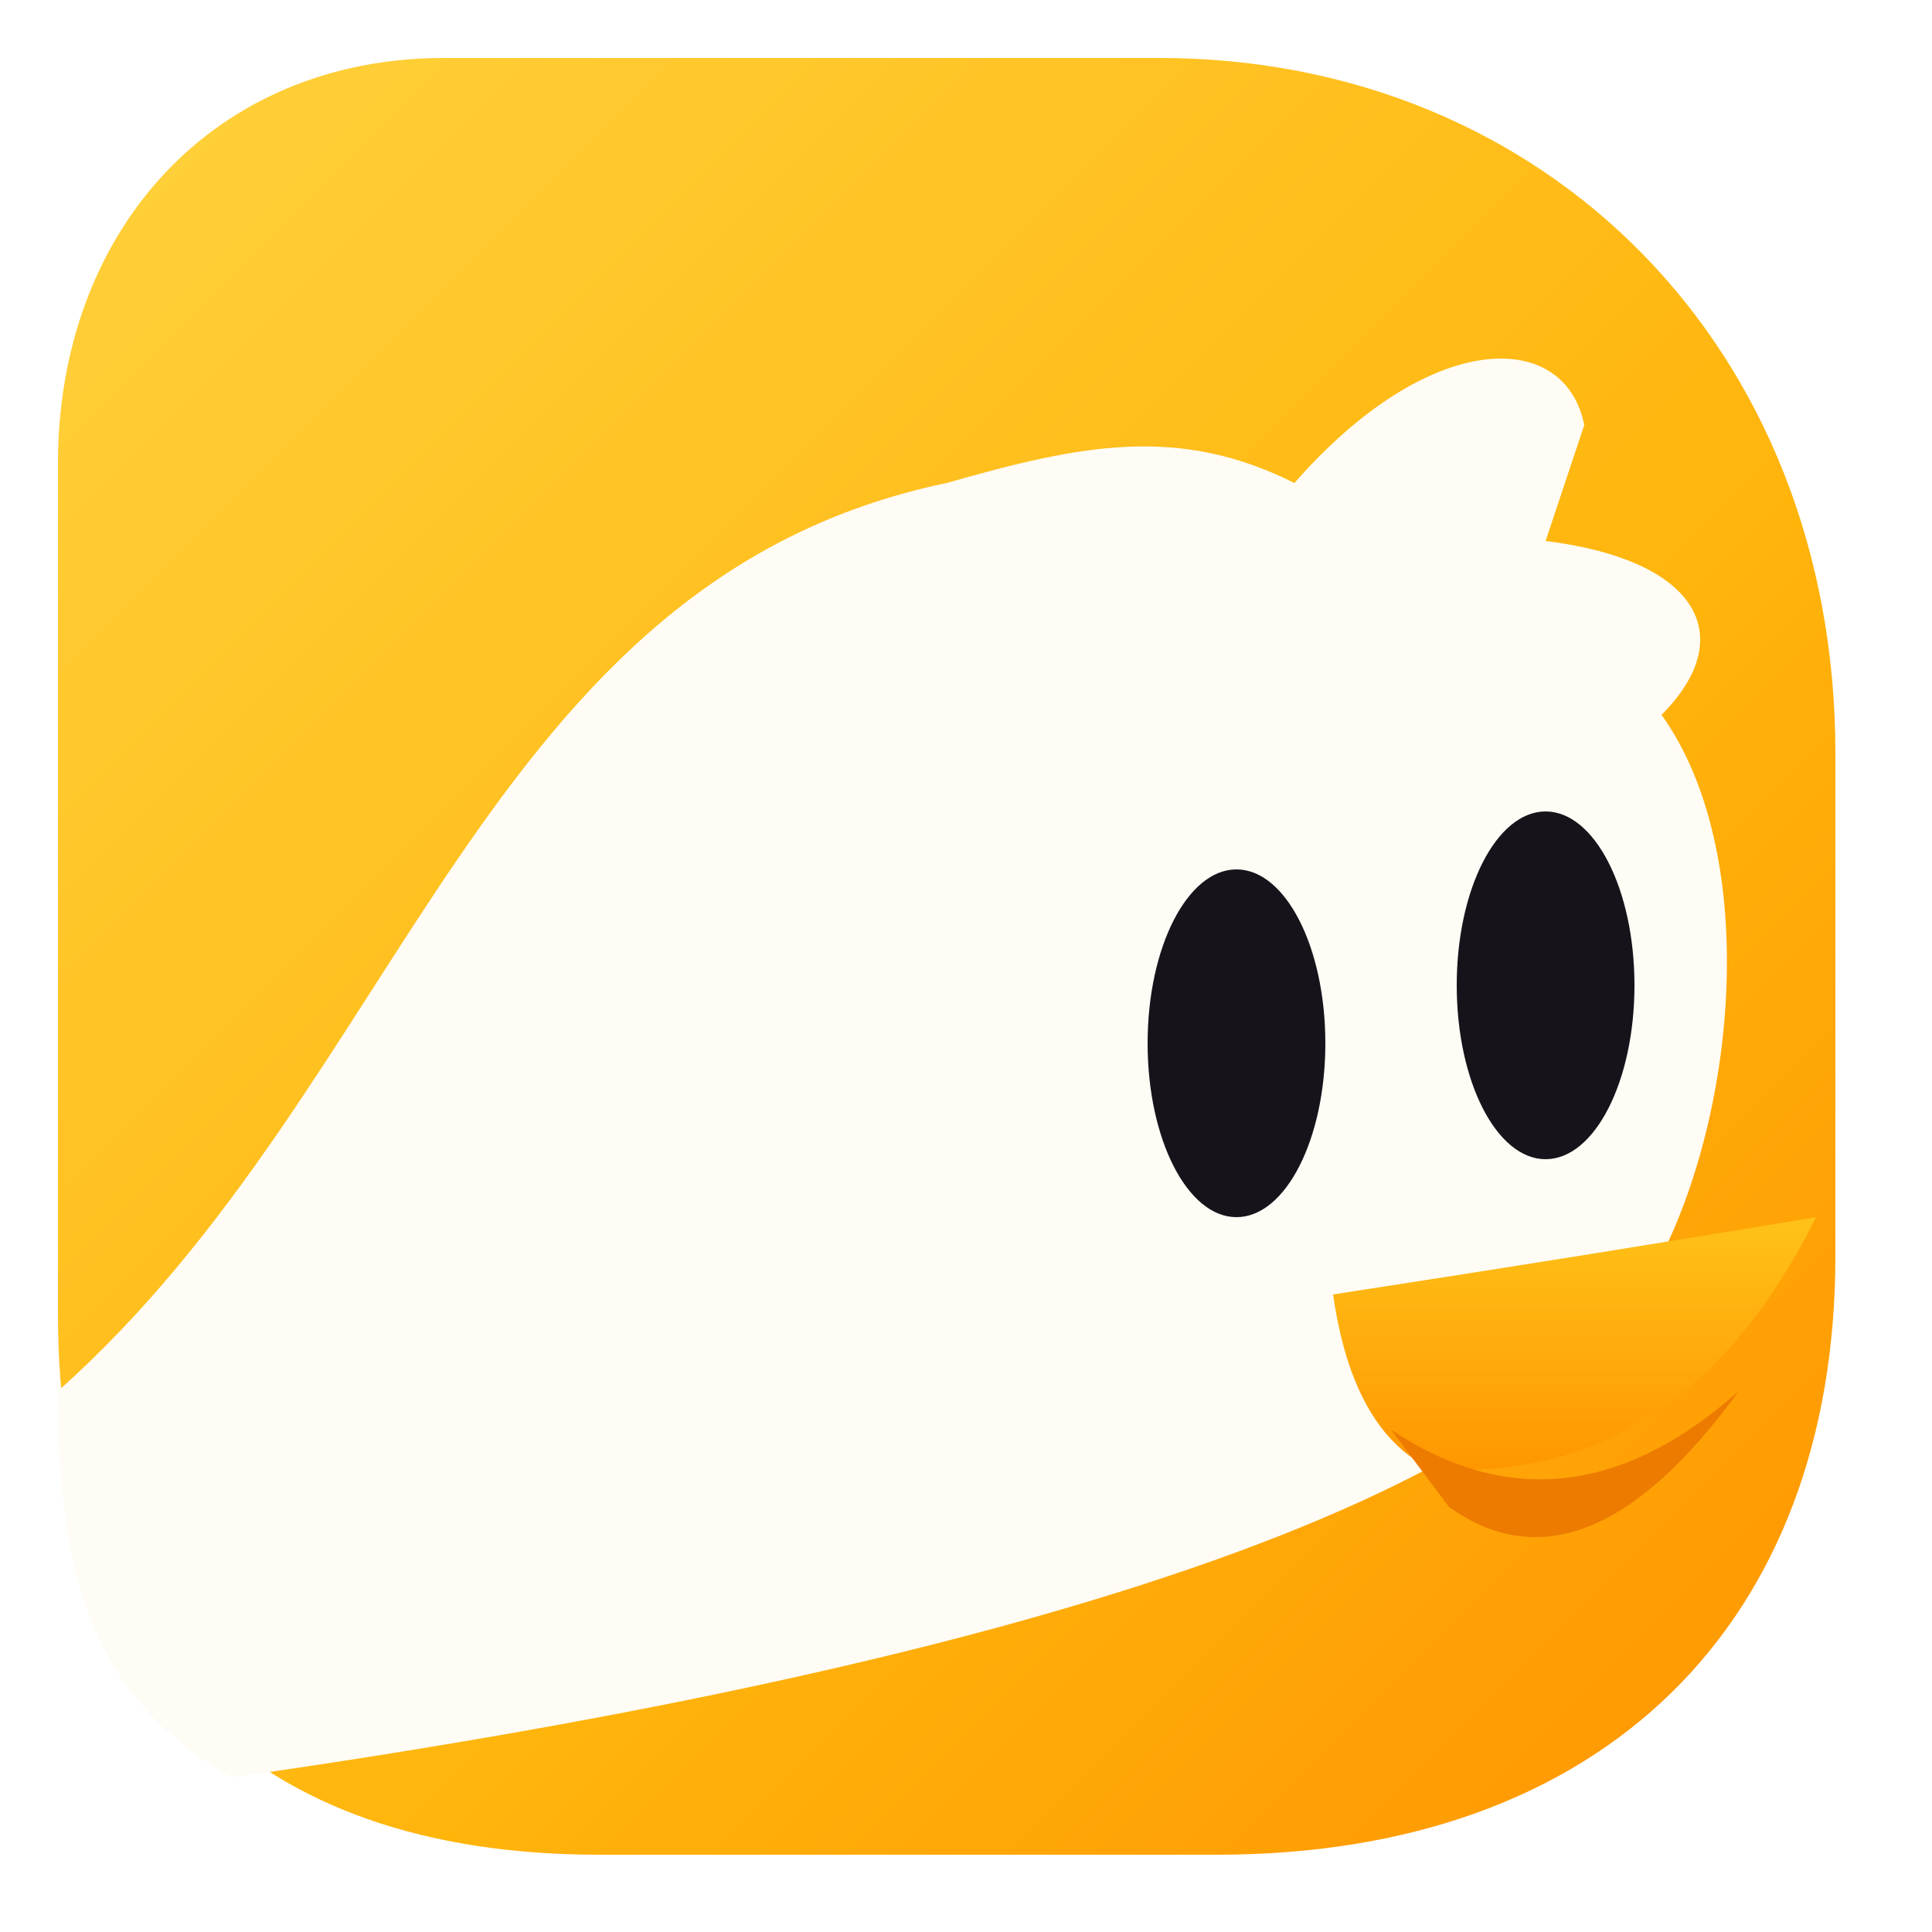
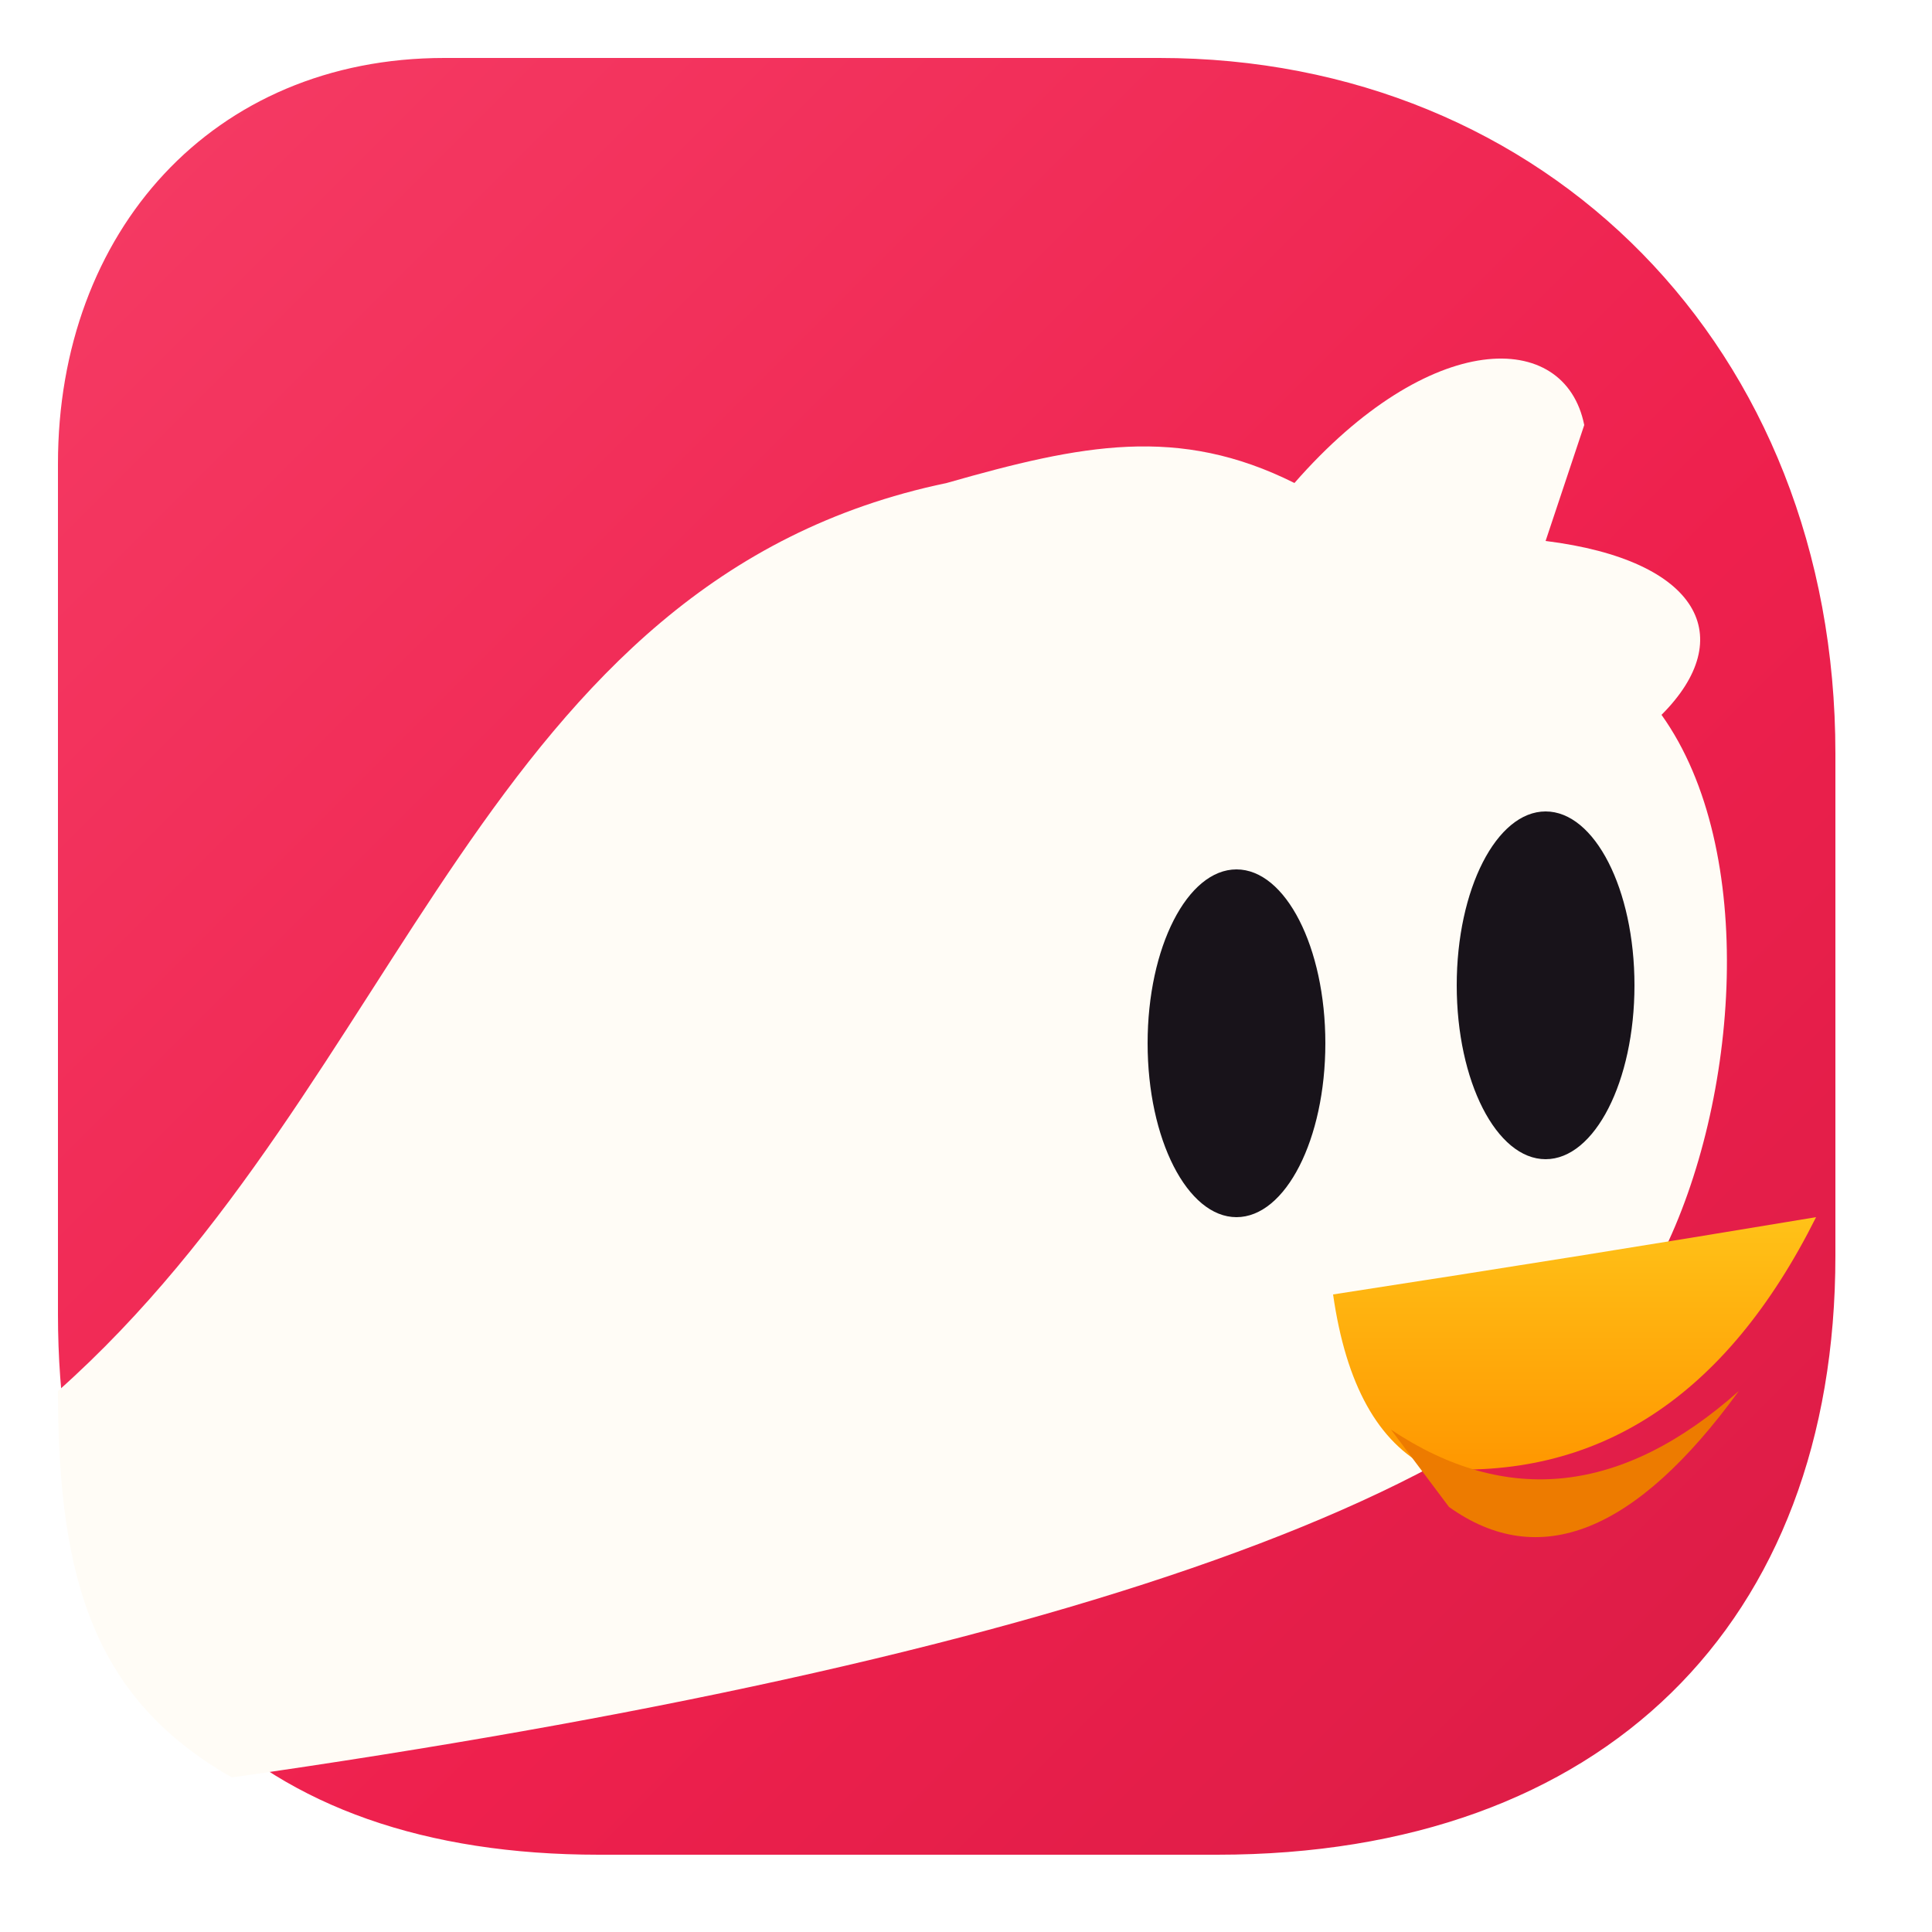
<svg xmlns="http://www.w3.org/2000/svg" width="10" height="10" viewBox="0 0 100 100" role="img" aria-label="MnemoDuck — Слушает">
  <defs>
    <linearGradient id="sun" x1="0" y1="0" x2="1" y2="1">
-       <stop offset="0" stop-color="#FFD23D" />
-       <stop offset=".6" stop-color="#FFB50C" />
-       <stop offset="1" stop-color="#FF9200" />
+       <stop offset="0" stop-color="#F53C65" />
+       <stop offset=".6" stop-color="#EE204D" />
+       <stop offset="1" stop-color="#D91C45" />
    </linearGradient>
    <linearGradient id="bill" x1="0" y1="0" x2="0" y2="1">
      <stop offset="0" stop-color="#FFC218" />
      <stop offset="1" stop-color="#FF9700" />
    </linearGradient>
  </defs>
  <style>
@media (prefers-reduced-motion: reduce) { *, *::before, *::after {animation: none !important;} }
.body{transform-origin: 63px 74px;transform-box:view-box;}
.eye{transform-box:fill-box;transform-origin:center;}
.beak{transform-box:fill-box;transform-origin:center;}
.dec{transform-box:fill-box;transform-origin:center;}
@keyframes float{0%,100%{transform:translateY(0)}50%{transform:translateY(-1.7px)}}
@keyframes breathe{0%,100%{transform:scale(1)}50%{transform:scale(1.018)}}
@keyframes blink{0%,43%,48%,96%,100%{transform:scaleY(1)}45%,46%{transform:scaleY(.10)}}
@keyframes listening{0%,100%{transform:translateX(-1px)}40%,70%{transform:translateX(2px)}}
@keyframes nod{0%,100%{transform:rotate(0)}38%{transform:rotate(-3deg)}70%{transform:rotate(2deg)}}
@keyframes wiggle{0%,100%{transform:rotate(0)}30%,70%{transform:rotate(-4deg)}50%{transform:rotate(4deg)}}
@keyframes happy{0%,100%{transform:translateY(0) scale(1)}25%{transform:translateY(-2px) scale(1.02)}50%{transform:translateY(0) scale(1)}70%{transform:translateY(-1px)}}
@keyframes wink{0%,58%,73%,100%{transform:scaleY(1)}64%{transform:scaleY(.13)}}
@keyframes love{0%,100%{transform:scale(1)}50%{transform:scale(1.12)}}
@keyframes pulse{0%,100%{transform:scale(.83);opacity:.25}50%{transform:scale(1);opacity:1}}
@keyframes dots{0%,70%,100%{opacity:.18;transform:translateY(0)}30%{opacity:1;transform:translateY(-4px)}}
@keyframes pop{0%,15%,100%{transform:scale(1)}45%{transform:scale(1.17)}}
@keyframes appear{0%,30%{transform:scale(0)}55%,100%{transform:scale(1)}}
@keyframes shake{0%,100%{transform:translateX(0)}17%,51%{transform:translateX(-2px)}34%,68%{transform:translateX(2px)}}
@keyframes bounce{0%,100%{transform:translateY(0)}50%{transform:translateY(-3px)}}
@keyframes burst{0%,20%,100%{opacity:1;transform:scale(1)}47%{opacity:.5;transform:scale(1.1)}}
@keyframes shimmer{0%,100%{opacity:1}50%{opacity:.70}}
 .body{animation:nod 2.1s ease-in-out infinite;} .body{transform-origin:50px 50px;}  .eye{animation:blink 4.6s ease-in-out infinite;}  .eye{animation:listening 1.5s ease-in-out infinite,blink 4.6s ease-in-out infinite;} </style>
  <g class="body">
    <path d="M 23 3 H 60 C 80 3 95 18 95 39 V 65 C 95 84 83 96 63 96 H 31 C 13 96 3 86 3 68 V 24 C 3 12 11 3 23 3 Z" fill="url(#sun)" />
    <path d="M 3 72 C 21 56 25 30 49 25 C 56 23 61 22 67 25 C 74 17 81 17 82 22 L 80 28 C 88 29 90 33 86 37 C 91 44 90 57 86 65 C 81 77 54 86 12 92 C 5 88 3 82 3 72 Z" fill="#FFFCF6" />
    <ellipse class="eye" cx="64" cy="54" rx="4.6" ry="9" fill="#18131A" />
    <ellipse class="eye" cx="80" cy="51" rx="4.6" ry="9" fill="#18131A" />
    <path class="beak" d="M69 67 Q82 65 94 63 Q87 77 74 76 Q70 74 69 67Z" fill="url(#bill)" />
    <path d="M72 74 Q81 80 90 72 Q82 83 75 78Z" fill="#ED7B00" />
  </g>
</svg>
